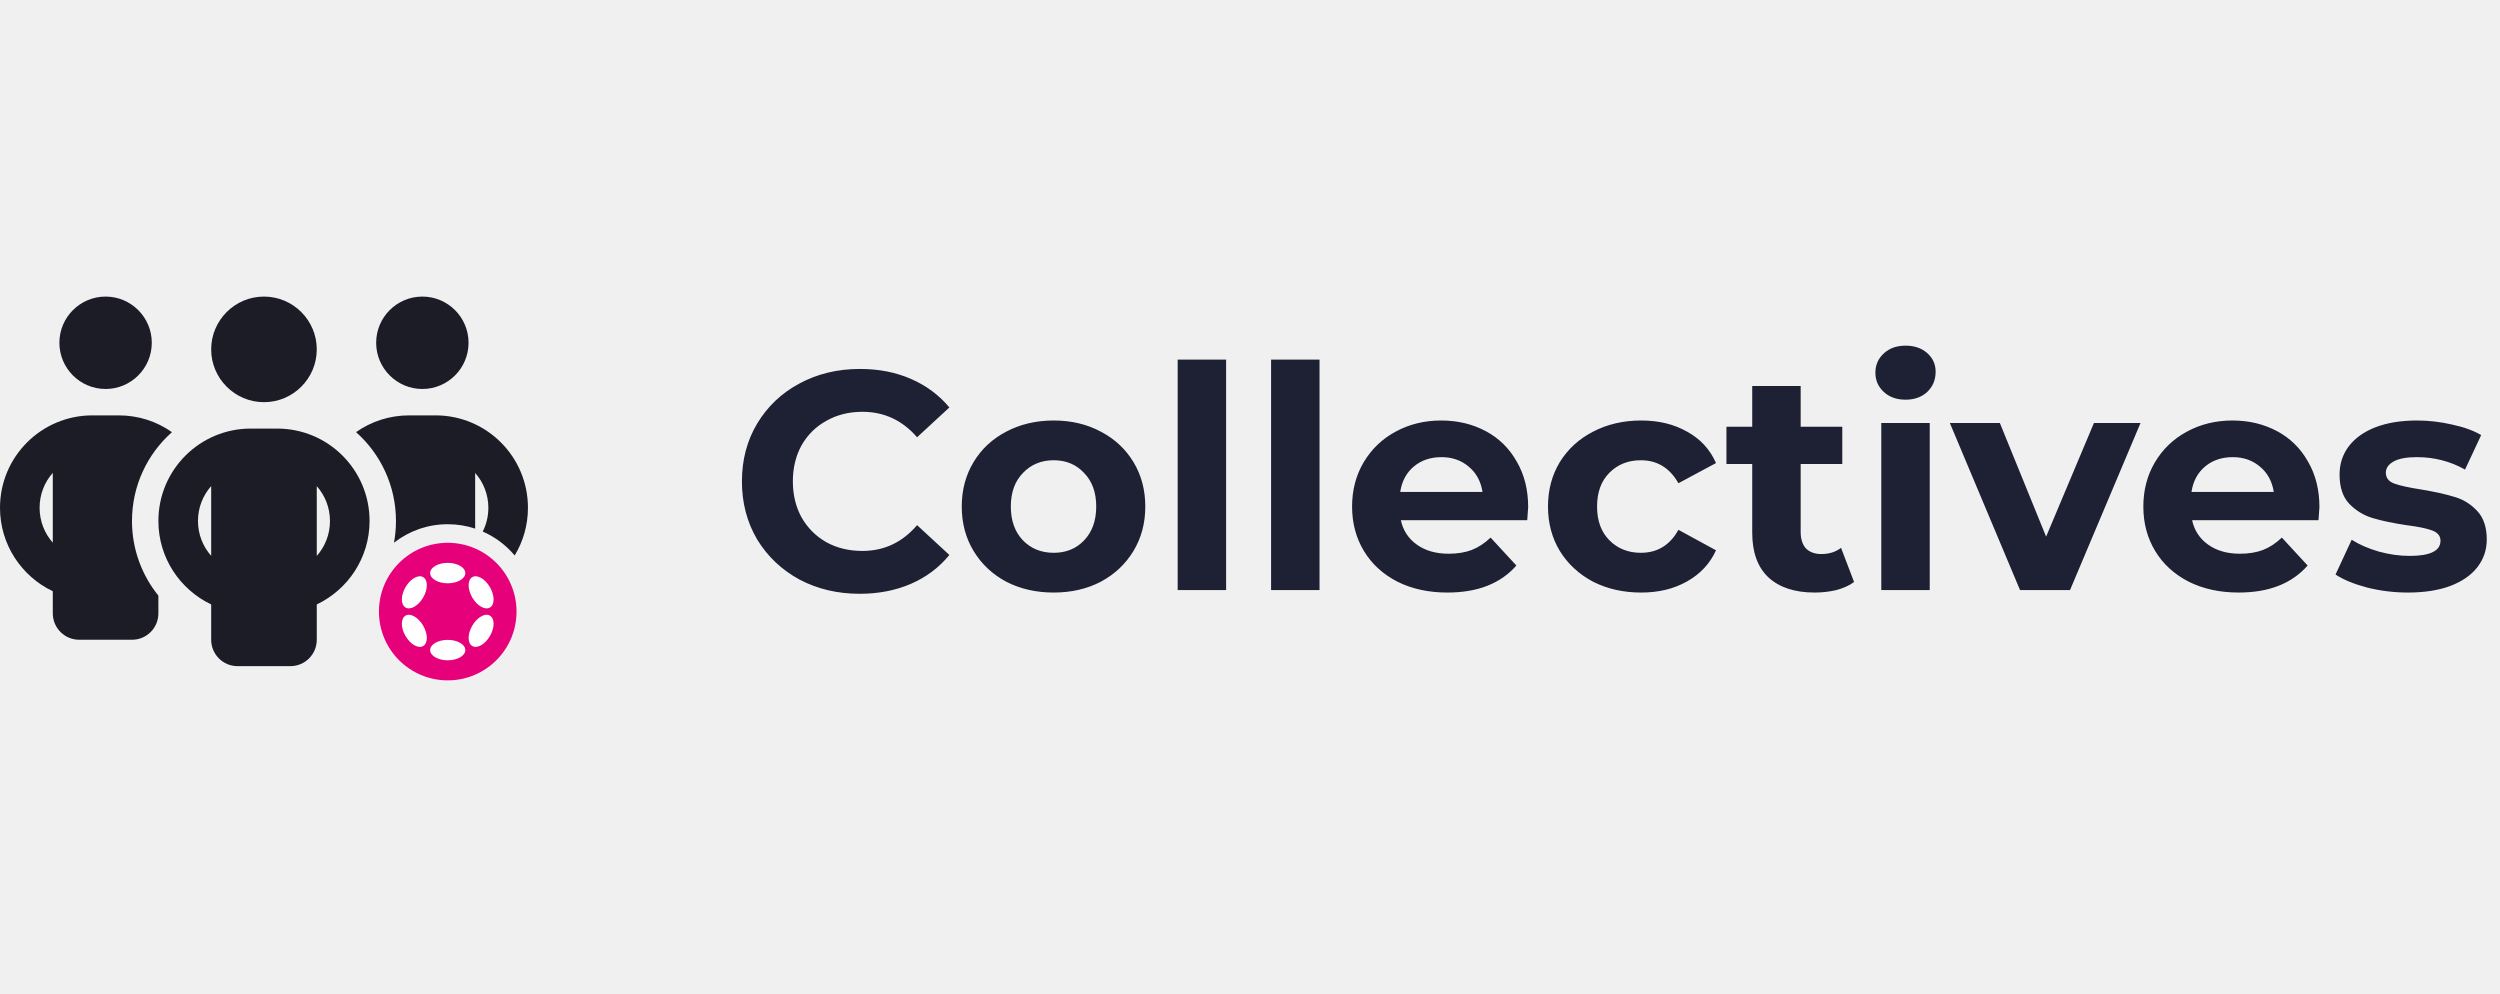
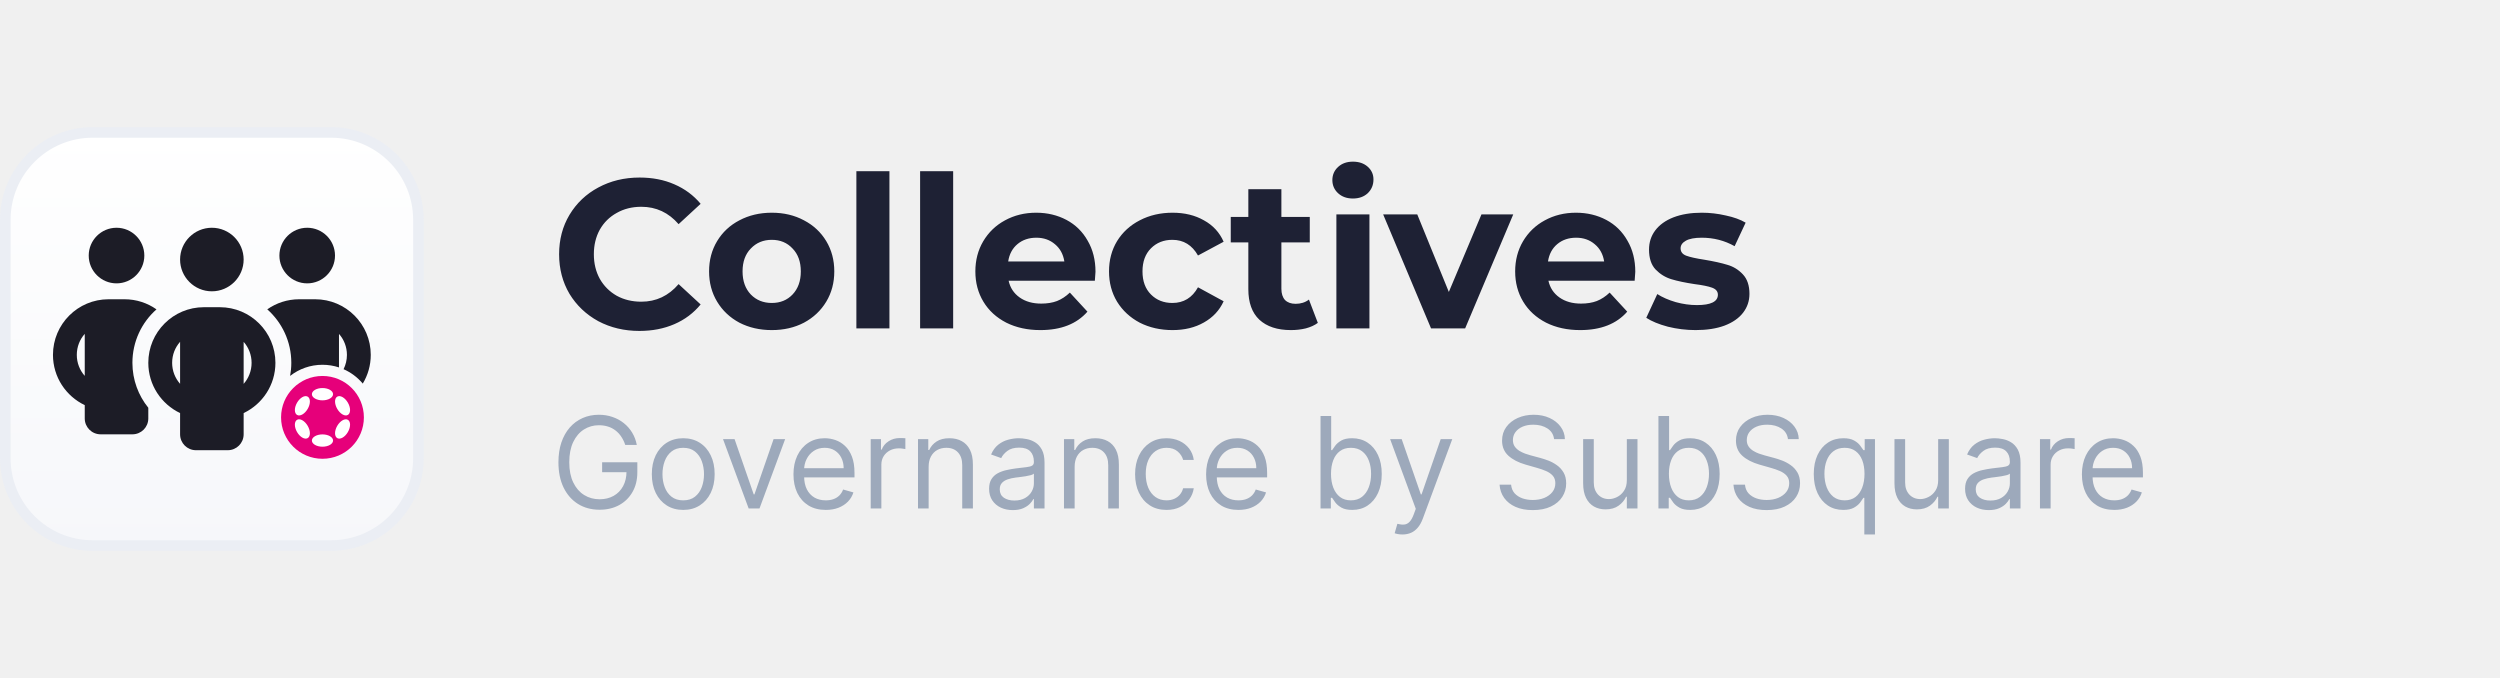
- <svg xmlns="http://www.w3.org/2000/svg" width="161" height="64" viewBox="0 0 161 64" fill="none">
-   <path d="M6.8 25.05C8.442 25.05 9.775 23.716 9.775 22.075C9.775 20.433 8.442 19.1 6.8 19.1C5.158 19.1 3.825 20.433 3.825 22.075C3.825 23.716 5.158 25.05 6.8 25.05Z" fill="#1C1C26" />
-   <path fill-rule="evenodd" clip-rule="evenodd" d="M8.5 33.55C8.5 31.276 9.493 29.231 11.071 27.834V27.828C10.104 27.148 8.925 26.75 7.65 26.75H5.95C2.662 26.75 0 29.412 0 32.7C0 35.075 1.392 37.12 3.4 38.076V39.5C3.4 40.44 4.16 41.2 5.1 41.2H8.5C9.44 41.2 10.2 40.44 10.2 39.5V38.358C9.137 37.046 8.5 35.372 8.5 33.55ZM2.55 32.7C2.55 31.839 2.869 31.048 3.4 30.453V34.947C2.869 34.352 2.55 33.561 2.55 32.7Z" fill="#1C1C26" />
-   <path d="M25.372 34.951C26.326 34.205 27.528 33.76 28.833 33.76C29.451 33.76 30.044 33.86 30.6 34.043V30.458C31.131 31.053 31.45 31.845 31.45 32.705C31.45 33.254 31.321 33.772 31.089 34.231C31.889 34.581 32.592 35.112 33.145 35.772C33.688 34.876 34 33.825 34 32.7C34 29.412 31.338 26.75 28.05 26.75H26.35C25.075 26.75 23.896 27.148 22.929 27.828C24.507 29.231 25.5 31.276 25.5 33.55C25.5 34.028 25.456 34.497 25.372 34.951Z" fill="#1C1C26" />
-   <path d="M27.2 25.05C28.842 25.05 30.175 23.716 30.175 22.075C30.175 20.433 28.842 19.1 27.2 19.1C25.558 19.1 24.225 20.433 24.225 22.075C24.225 23.716 25.558 25.05 27.2 25.05Z" fill="#1C1C26" />
-   <path d="M13.6 22.5C13.6 24.375 15.125 25.9 17 25.9C18.875 25.9 20.4 24.375 20.4 22.5C20.4 20.625 18.875 19.1 17 19.1C15.125 19.1 13.6 20.625 13.6 22.5Z" fill="#1C1C26" />
-   <path fill-rule="evenodd" clip-rule="evenodd" d="M20.4 38.926C22.408 37.97 23.8 35.925 23.8 33.55C23.8 30.262 21.138 27.6 17.85 27.6H16.15C12.862 27.6 10.2 30.262 10.2 33.55C10.2 35.925 11.592 37.97 13.6 38.926V41.2C13.6 42.14 14.36 42.9 15.3 42.9H18.7C19.64 42.9 20.4 42.14 20.4 41.2V38.926ZM13.6 35.797C13.069 35.197 12.75 34.411 12.75 33.55C12.75 32.689 13.069 31.903 13.6 31.303V35.797ZM20.4 35.803V31.308C20.931 31.903 21.25 32.695 21.25 33.555C21.25 34.416 20.931 35.202 20.4 35.803Z" fill="#1C1C26" />
-   <circle cx="28.834" cy="39.386" r="4.43" fill="#E6007A" />
-   <path d="M28.834 37.565C29.459 37.565 29.966 37.27 29.966 36.906C29.966 36.543 29.459 36.248 28.834 36.248C28.208 36.248 27.701 36.543 27.701 36.906C27.701 37.27 28.208 37.565 28.834 37.565Z" fill="white" />
-   <path d="M28.834 42.524C29.459 42.524 29.966 42.23 29.966 41.866C29.966 41.502 29.459 41.208 28.834 41.208C28.208 41.208 27.701 41.502 27.701 41.866C27.701 42.23 28.208 42.524 28.834 42.524Z" fill="white" />
-   <path d="M27.255 38.475C27.567 37.934 27.566 37.348 27.25 37.166C26.935 36.984 26.426 37.276 26.113 37.817C25.8 38.358 25.802 38.944 26.118 39.126C26.433 39.308 26.942 39.017 27.255 38.475Z" fill="white" />
-   <path d="M31.554 40.955C31.867 40.414 31.865 39.828 31.549 39.646C31.234 39.464 30.725 39.756 30.412 40.297C30.099 40.838 30.102 41.424 30.417 41.606C30.732 41.788 31.241 41.497 31.554 40.955Z" fill="white" />
-   <path d="M27.25 41.606C27.566 41.424 27.567 40.838 27.255 40.297C26.942 39.756 26.433 39.464 26.118 39.646C25.802 39.828 25.8 40.414 26.113 40.955C26.426 41.497 26.935 41.788 27.25 41.606Z" fill="white" />
-   <path d="M31.549 39.126C31.865 38.944 31.867 38.358 31.554 37.817C31.241 37.276 30.732 36.984 30.417 37.166C30.102 37.348 30.099 37.934 30.412 38.476C30.725 39.017 31.234 39.308 31.549 39.126Z" fill="white" />
-   <path d="M55.36 38.24C53.933 38.24 52.64 37.933 51.48 37.32C50.333 36.693 49.427 35.833 48.76 34.74C48.107 33.633 47.78 32.387 47.78 31C47.78 29.613 48.107 28.373 48.76 27.28C49.427 26.173 50.333 25.313 51.48 24.7C52.64 24.073 53.94 23.76 55.38 23.76C56.593 23.76 57.687 23.973 58.66 24.4C59.647 24.827 60.473 25.44 61.14 26.24L59.06 28.16C58.113 27.067 56.94 26.52 55.54 26.52C54.673 26.52 53.9 26.713 53.22 27.1C52.54 27.473 52.007 28 51.62 28.68C51.247 29.36 51.06 30.133 51.06 31C51.06 31.867 51.247 32.64 51.62 33.32C52.007 34 52.54 34.533 53.22 34.92C53.9 35.293 54.673 35.48 55.54 35.48C56.94 35.48 58.113 34.927 59.06 33.82L61.14 35.74C60.473 36.553 59.647 37.173 58.66 37.6C57.673 38.027 56.573 38.24 55.36 38.24ZM67.857 38.16C66.724 38.16 65.704 37.927 64.797 37.46C63.904 36.98 63.203 36.32 62.697 35.48C62.19 34.64 61.937 33.687 61.937 32.62C61.937 31.553 62.19 30.6 62.697 29.76C63.203 28.92 63.904 28.267 64.797 27.8C65.704 27.32 66.724 27.08 67.857 27.08C68.99 27.08 70.004 27.32 70.897 27.8C71.79 28.267 72.49 28.92 72.997 29.76C73.504 30.6 73.757 31.553 73.757 32.62C73.757 33.687 73.504 34.64 72.997 35.48C72.49 36.32 71.79 36.98 70.897 37.46C70.004 37.927 68.99 38.16 67.857 38.16ZM67.857 35.6C68.657 35.6 69.31 35.333 69.817 34.8C70.337 34.253 70.597 33.527 70.597 32.62C70.597 31.713 70.337 30.993 69.817 30.46C69.31 29.913 68.657 29.64 67.857 29.64C67.057 29.64 66.397 29.913 65.877 30.46C65.357 30.993 65.097 31.713 65.097 32.62C65.097 33.527 65.357 34.253 65.877 34.8C66.397 35.333 67.057 35.6 67.857 35.6ZM75.842 23.16H78.962V38H75.842V23.16ZM81.858 23.16H84.978V38H81.858V23.16ZM98.414 32.66C98.414 32.7 98.394 32.98 98.354 33.5H90.214C90.36 34.167 90.707 34.693 91.254 35.08C91.8 35.467 92.48 35.66 93.294 35.66C93.854 35.66 94.347 35.58 94.774 35.42C95.214 35.247 95.62 34.98 95.994 34.62L97.654 36.42C96.64 37.58 95.16 38.16 93.214 38.16C92 38.16 90.927 37.927 89.994 37.46C89.06 36.98 88.34 36.32 87.834 35.48C87.327 34.64 87.074 33.687 87.074 32.62C87.074 31.567 87.32 30.62 87.814 29.78C88.32 28.927 89.007 28.267 89.874 27.8C90.754 27.32 91.734 27.08 92.814 27.08C93.867 27.08 94.82 27.307 95.674 27.76C96.527 28.213 97.194 28.867 97.674 29.72C98.167 30.56 98.414 31.54 98.414 32.66ZM92.834 29.44C92.127 29.44 91.534 29.64 91.054 30.04C90.574 30.44 90.28 30.987 90.174 31.68H95.474C95.367 31 95.074 30.46 94.594 30.06C94.114 29.647 93.527 29.44 92.834 29.44ZM105.691 38.16C104.544 38.16 103.511 37.927 102.591 37.46C101.684 36.98 100.971 36.32 100.451 35.48C99.944 34.64 99.691 33.687 99.691 32.62C99.691 31.553 99.944 30.6 100.451 29.76C100.971 28.92 101.684 28.267 102.591 27.8C103.511 27.32 104.544 27.08 105.691 27.08C106.824 27.08 107.811 27.32 108.651 27.8C109.504 28.267 110.124 28.94 110.511 29.82L108.091 31.12C107.531 30.133 106.724 29.64 105.671 29.64C104.857 29.64 104.184 29.907 103.651 30.44C103.117 30.973 102.851 31.7 102.851 32.62C102.851 33.54 103.117 34.267 103.651 34.8C104.184 35.333 104.857 35.6 105.671 35.6C106.737 35.6 107.544 35.107 108.091 34.12L110.511 35.44C110.124 36.293 109.504 36.96 108.651 37.44C107.811 37.92 106.824 38.16 105.691 38.16ZM119.403 37.48C119.097 37.707 118.717 37.88 118.263 38C117.823 38.107 117.357 38.16 116.863 38.16C115.583 38.16 114.59 37.833 113.883 37.18C113.19 36.527 112.843 35.567 112.843 34.3V29.88H111.183V27.48H112.843V24.86H115.963V27.48H118.643V29.88H115.963V34.26C115.963 34.713 116.077 35.067 116.303 35.32C116.543 35.56 116.877 35.68 117.303 35.68C117.797 35.68 118.217 35.547 118.563 35.28L119.403 37.48ZM121.155 27.24H124.275V38H121.155V27.24ZM122.715 25.74C122.142 25.74 121.675 25.573 121.315 25.24C120.955 24.907 120.775 24.493 120.775 24C120.775 23.507 120.955 23.093 121.315 22.76C121.675 22.427 122.142 22.26 122.715 22.26C123.288 22.26 123.755 22.42 124.115 22.74C124.475 23.06 124.655 23.46 124.655 23.94C124.655 24.46 124.475 24.893 124.115 25.24C123.755 25.573 123.288 25.74 122.715 25.74ZM137.85 27.24L133.31 38H130.09L125.57 27.24H128.79L131.77 34.56L134.85 27.24H137.85ZM149.371 32.66C149.371 32.7 149.351 32.98 149.311 33.5H141.171C141.317 34.167 141.664 34.693 142.211 35.08C142.757 35.467 143.437 35.66 144.251 35.66C144.811 35.66 145.304 35.58 145.731 35.42C146.171 35.247 146.577 34.98 146.951 34.62L148.611 36.42C147.597 37.58 146.117 38.16 144.171 38.16C142.957 38.16 141.884 37.927 140.951 37.46C140.017 36.98 139.297 36.32 138.791 35.48C138.284 34.64 138.031 33.687 138.031 32.62C138.031 31.567 138.277 30.62 138.771 29.78C139.277 28.927 139.964 28.267 140.831 27.8C141.711 27.32 142.691 27.08 143.771 27.08C144.824 27.08 145.777 27.307 146.631 27.76C147.484 28.213 148.151 28.867 148.631 29.72C149.124 30.56 149.371 31.54 149.371 32.66ZM143.791 29.44C143.084 29.44 142.491 29.64 142.011 30.04C141.531 30.44 141.237 30.987 141.131 31.68H146.431C146.324 31 146.031 30.46 145.551 30.06C145.071 29.647 144.484 29.44 143.791 29.44ZM155.068 38.16C154.174 38.16 153.301 38.053 152.448 37.84C151.594 37.613 150.914 37.333 150.408 37L151.448 34.76C151.928 35.067 152.508 35.32 153.188 35.52C153.868 35.707 154.534 35.8 155.188 35.8C156.508 35.8 157.168 35.473 157.168 34.82C157.168 34.513 156.988 34.293 156.628 34.16C156.268 34.027 155.714 33.913 154.968 33.82C154.088 33.687 153.361 33.533 152.788 33.36C152.214 33.187 151.714 32.88 151.288 32.44C150.874 32 150.668 31.373 150.668 30.56C150.668 29.88 150.861 29.28 151.248 28.76C151.648 28.227 152.221 27.813 152.968 27.52C153.728 27.227 154.621 27.08 155.648 27.08C156.408 27.08 157.161 27.167 157.908 27.34C158.668 27.5 159.294 27.727 159.788 28.02L158.748 30.24C157.801 29.707 156.768 29.44 155.648 29.44C154.981 29.44 154.481 29.533 154.148 29.72C153.814 29.907 153.648 30.147 153.648 30.44C153.648 30.773 153.828 31.007 154.188 31.14C154.548 31.273 155.121 31.4 155.908 31.52C156.788 31.667 157.508 31.827 158.068 32C158.628 32.16 159.114 32.46 159.528 32.9C159.941 33.34 160.148 33.953 160.148 34.74C160.148 35.407 159.948 36 159.548 36.52C159.148 37.04 158.561 37.447 157.788 37.74C157.028 38.02 156.121 38.16 155.068 38.16Z" fill="#1E2134" />
+ <svg xmlns="http://www.w3.org/2000/svg" width="236" height="64" viewBox="0 0 236 64" fill="none">
+   <g clip-path="url(#clip0_13417_70540)">
+     <path d="M31.25 51.5L8.75 51.5C4.194 51.5 0.5 47.806 0.5 43.25L0.5 20.75C0.5 16.194 4.194 12.5 8.75 12.5L31.25 12.5C35.806 12.5 39.5 16.194 39.5 20.75L39.5 43.25C39.5 47.806 35.806 51.5 31.25 51.5Z" fill="url(#paint0_linear_13417_70540)" stroke="#EBEEF4" />
+     <path d="M11 26.75C12.448 26.75 13.625 25.573 13.625 24.125C13.625 22.677 12.448 21.5 11 21.5C9.552 21.5 8.375 22.677 8.375 24.125C8.375 25.573 9.552 26.75 11 26.75Z" fill="#1C1C26" />
+     <path fill-rule="evenodd" clip-rule="evenodd" d="M12.5 34.25C12.5 32.244 13.377 30.439 14.769 29.206V29.202C13.916 28.602 12.875 28.25 11.75 28.25H10.25C7.348 28.25 5 30.598 5 33.5C5 35.595 6.228 37.4 8 38.244V39.5C8 40.33 8.67 41 9.5 41H12.5C13.33 41 14 40.33 14 39.5V38.492C13.062 37.334 12.5 35.858 12.5 34.25ZM7.25 33.5C7.25 32.741 7.531 32.042 8 31.517V35.483C7.531 34.958 7.25 34.259 7.25 33.5Z" fill="#1C1C26" />
+     <path d="M27.387 35.486C28.229 34.828 29.289 34.435 30.441 34.435C30.986 34.435 31.51 34.523 32 34.685V31.522C32.469 32.047 32.75 32.745 32.75 33.505C32.75 33.989 32.636 34.446 32.432 34.851C33.137 35.16 33.757 35.629 34.246 36.211C34.724 35.42 35 34.493 35 33.5C35 30.598 32.652 28.25 29.75 28.25H28.25C27.125 28.25 26.084 28.602 25.231 29.202C26.623 30.439 27.5 32.244 27.5 34.25C27.5 34.672 27.461 35.085 27.387 35.486Z" fill="#1C1C26" />
+     <path d="M29 26.75C30.448 26.75 31.625 25.573 31.625 24.125C31.625 22.677 30.448 21.5 29 21.5C27.552 21.5 26.375 22.677 26.375 24.125C26.375 25.573 27.552 26.75 29 26.75Z" fill="#1C1C26" />
+     <path d="M17 24.5C17 26.155 18.345 27.5 20 27.5C21.655 27.5 23 26.155 23 24.5C23 22.845 21.655 21.5 20 21.5C18.345 21.5 17 22.845 17 24.5Z" fill="#1C1C26" />
+     <path fill-rule="evenodd" clip-rule="evenodd" d="M23 38.994C24.772 38.15 26 36.345 26 34.25C26 31.348 23.652 29 20.75 29H19.25C16.348 29 14 31.348 14 34.25C14 36.345 15.228 38.15 17 38.994V41C17 41.83 17.67 42.5 18.5 42.5H21.5C22.33 42.5 23 41.83 23 41V38.994ZM17 36.233C16.531 35.703 16.25 35.009 16.25 34.25C16.25 33.491 16.531 32.797 17 32.267V36.233ZM23 36.237V32.272C23.469 32.797 23.75 33.495 23.75 34.255C23.75 35.014 23.469 35.708 23 36.237Z" fill="#1C1C26" />
+     <ellipse cx="30.442" cy="39.4" rx="3.909" ry="3.909" fill="#E6007A" />
+     <path d="M30.441 37.793C30.993 37.793 31.441 37.533 31.441 37.212C31.441 36.891 30.993 36.631 30.441 36.631C29.889 36.631 29.442 36.891 29.442 37.212C29.442 37.533 29.889 37.793 30.441 37.793Z" fill="white" />
+     <path d="M30.441 42.169C30.993 42.169 31.441 41.909 31.441 41.588C31.441 41.267 30.993 41.007 30.441 41.007C29.889 41.007 29.442 41.267 29.442 41.588C29.442 41.909 29.889 42.169 30.441 42.169Z" fill="white" />
+     <path d="M29.048 38.596C29.324 38.119 29.322 37.602 29.044 37.441C28.766 37.281 28.317 37.538 28.041 38.015C27.765 38.493 27.767 39.01 28.045 39.171C28.323 39.331 28.772 39.074 29.048 38.596Z" fill="white" />
+     <path d="M32.841 40.785C33.117 40.307 33.116 39.79 32.837 39.629C32.559 39.469 32.11 39.726 31.834 40.203C31.558 40.681 31.56 41.198 31.838 41.359C32.116 41.519 32.565 41.262 32.841 40.785Z" fill="white" />
+     <path d="M29.044 41.359C29.322 41.198 29.324 40.681 29.048 40.203C28.772 39.726 28.323 39.469 28.045 39.629C27.767 39.79 27.765 40.307 28.041 40.784C28.317 41.262 28.766 41.519 29.044 41.359Z" fill="white" />
+     <path d="M32.837 39.171C33.116 39.01 33.117 38.493 32.841 38.015C32.565 37.538 32.116 37.281 31.838 37.441C31.56 37.602 31.558 38.119 31.834 38.596C32.11 39.074 32.559 39.331 32.837 39.171Z" fill="white" />
+   </g>
+   <path d="M60.36 31.24C58.933 31.24 57.64 30.933 56.48 30.32C55.333 29.693 54.427 28.833 53.76 27.74C53.107 26.633 52.78 25.387 52.78 24C52.78 22.613 53.107 21.373 53.76 20.28C54.427 19.173 55.333 18.313 56.48 17.7C57.64 17.073 58.94 16.76 60.38 16.76C61.593 16.76 62.687 16.973 63.66 17.4C64.647 17.827 65.473 18.44 66.14 19.24L64.06 21.16C63.113 20.067 61.94 19.52 60.54 19.52C59.673 19.52 58.9 19.713 58.22 20.1C57.54 20.473 57.007 21 56.62 21.68C56.247 22.36 56.06 23.133 56.06 24C56.06 24.867 56.247 25.64 56.62 26.32C57.007 27 57.54 27.533 58.22 27.92C58.9 28.293 59.673 28.48 60.54 28.48C61.94 28.48 63.113 27.927 64.06 26.82L66.14 28.74C65.473 29.553 64.647 30.173 63.66 30.6C62.673 31.027 61.573 31.24 60.36 31.24ZM72.857 31.16C71.724 31.16 70.704 30.927 69.797 30.46C68.903 29.98 68.204 29.32 67.697 28.48C67.19 27.64 66.937 26.687 66.937 25.62C66.937 24.553 67.19 23.6 67.697 22.76C68.204 21.92 68.903 21.267 69.797 20.8C70.704 20.32 71.724 20.08 72.857 20.08C73.99 20.08 75.004 20.32 75.897 20.8C76.79 21.267 77.49 21.92 77.997 22.76C78.504 23.6 78.757 24.553 78.757 25.62C78.757 26.687 78.504 27.64 77.997 28.48C77.49 29.32 76.79 29.98 75.897 30.46C75.004 30.927 73.99 31.16 72.857 31.16ZM72.857 28.6C73.657 28.6 74.31 28.333 74.817 27.8C75.337 27.253 75.597 26.527 75.597 25.62C75.597 24.713 75.337 23.993 74.817 23.46C74.31 22.913 73.657 22.64 72.857 22.64C72.057 22.64 71.397 22.913 70.877 23.46C70.357 23.993 70.097 24.713 70.097 25.62C70.097 26.527 70.357 27.253 70.877 27.8C71.397 28.333 72.057 28.6 72.857 28.6ZM80.842 16.16H83.962V31H80.842V16.16ZM86.858 16.16H89.978V31H86.858V16.16ZM103.414 25.66C103.414 25.7 103.394 25.98 103.354 26.5H95.214C95.36 27.167 95.707 27.693 96.254 28.08C96.8 28.467 97.48 28.66 98.294 28.66C98.854 28.66 99.347 28.58 99.774 28.42C100.214 28.247 100.62 27.98 100.994 27.62L102.654 29.42C101.64 30.58 100.16 31.16 98.214 31.16C97 31.16 95.927 30.927 94.994 30.46C94.06 29.98 93.34 29.32 92.834 28.48C92.327 27.64 92.074 26.687 92.074 25.62C92.074 24.567 92.32 23.62 92.814 22.78C93.32 21.927 94.007 21.267 94.874 20.8C95.754 20.32 96.734 20.08 97.814 20.08C98.867 20.08 99.82 20.307 100.674 20.76C101.527 21.213 102.194 21.867 102.674 22.72C103.167 23.56 103.414 24.54 103.414 25.66ZM97.834 22.44C97.127 22.44 96.534 22.64 96.054 23.04C95.574 23.44 95.28 23.987 95.174 24.68H100.474C100.367 24 100.074 23.46 99.594 23.06C99.114 22.647 98.527 22.44 97.834 22.44ZM110.691 31.16C109.544 31.16 108.511 30.927 107.591 30.46C106.684 29.98 105.971 29.32 105.451 28.48C104.944 27.64 104.691 26.687 104.691 25.62C104.691 24.553 104.944 23.6 105.451 22.76C105.971 21.92 106.684 21.267 107.591 20.8C108.511 20.32 109.544 20.08 110.691 20.08C111.824 20.08 112.811 20.32 113.651 20.8C114.504 21.267 115.124 21.94 115.511 22.82L113.091 24.12C112.531 23.133 111.724 22.64 110.671 22.64C109.857 22.64 109.184 22.907 108.651 23.44C108.117 23.973 107.851 24.7 107.851 25.62C107.851 26.54 108.117 27.267 108.651 27.8C109.184 28.333 109.857 28.6 110.671 28.6C111.737 28.6 112.544 28.107 113.091 27.12L115.511 28.44C115.124 29.293 114.504 29.96 113.651 30.44C112.811 30.92 111.824 31.16 110.691 31.16ZM124.403 30.48C124.097 30.707 123.717 30.88 123.263 31C122.823 31.107 122.357 31.16 121.863 31.16C120.583 31.16 119.59 30.833 118.883 30.18C118.19 29.527 117.843 28.567 117.843 27.3V22.88H116.183V20.48H117.843V17.86H120.963V20.48H123.643V22.88H120.963V27.26C120.963 27.713 121.077 28.067 121.303 28.32C121.543 28.56 121.877 28.68 122.303 28.68C122.797 28.68 123.217 28.547 123.563 28.28L124.403 30.48ZM126.155 20.24H129.275V31H126.155V20.24ZM127.715 18.74C127.142 18.74 126.675 18.573 126.315 18.24C125.955 17.907 125.775 17.493 125.775 17C125.775 16.507 125.955 16.093 126.315 15.76C126.675 15.427 127.142 15.26 127.715 15.26C128.288 15.26 128.755 15.42 129.115 15.74C129.475 16.06 129.655 16.46 129.655 16.94C129.655 17.46 129.475 17.893 129.115 18.24C128.755 18.573 128.288 18.74 127.715 18.74ZM142.85 20.24L138.31 31H135.09L130.57 20.24H133.79L136.77 27.56L139.85 20.24H142.85ZM154.371 25.66C154.371 25.7 154.351 25.98 154.311 26.5H146.171C146.317 27.167 146.664 27.693 147.211 28.08C147.757 28.467 148.437 28.66 149.251 28.66C149.811 28.66 150.304 28.58 150.731 28.42C151.171 28.247 151.577 27.98 151.951 27.62L153.611 29.42C152.597 30.58 151.117 31.16 149.171 31.16C147.957 31.16 146.884 30.927 145.951 30.46C145.017 29.98 144.297 29.32 143.791 28.48C143.284 27.64 143.031 26.687 143.031 25.62C143.031 24.567 143.277 23.62 143.771 22.78C144.277 21.927 144.964 21.267 145.831 20.8C146.711 20.32 147.691 20.08 148.771 20.08C149.824 20.08 150.777 20.307 151.631 20.76C152.484 21.213 153.151 21.867 153.631 22.72C154.124 23.56 154.371 24.54 154.371 25.66ZM148.791 22.44C148.084 22.44 147.491 22.64 147.011 23.04C146.531 23.44 146.237 23.987 146.131 24.68H151.431C151.324 24 151.031 23.46 150.551 23.06C150.071 22.647 149.484 22.44 148.791 22.44ZM160.068 31.16C159.174 31.16 158.301 31.053 157.448 30.84C156.594 30.613 155.914 30.333 155.408 30L156.448 27.76C156.928 28.067 157.508 28.32 158.188 28.52C158.868 28.707 159.534 28.8 160.188 28.8C161.508 28.8 162.168 28.473 162.168 27.82C162.168 27.513 161.988 27.293 161.628 27.16C161.268 27.027 160.714 26.913 159.968 26.82C159.088 26.687 158.361 26.533 157.788 26.36C157.214 26.187 156.714 25.88 156.288 25.44C155.874 25 155.668 24.373 155.668 23.56C155.668 22.88 155.861 22.28 156.248 21.76C156.648 21.227 157.221 20.813 157.968 20.52C158.728 20.227 159.621 20.08 160.648 20.08C161.408 20.08 162.161 20.167 162.908 20.34C163.668 20.5 164.294 20.727 164.788 21.02L163.748 23.24C162.801 22.707 161.768 22.44 160.648 22.44C159.981 22.44 159.481 22.533 159.148 22.72C158.814 22.907 158.648 23.147 158.648 23.44C158.648 23.773 158.828 24.007 159.188 24.14C159.548 24.273 160.121 24.4 160.908 24.52C161.788 24.667 162.508 24.827 163.068 25C163.628 25.16 164.114 25.46 164.528 25.9C164.941 26.34 165.148 26.953 165.148 27.74C165.148 28.407 164.948 29 164.548 29.52C164.148 30.04 163.561 30.447 162.788 30.74C162.028 31.02 161.121 31.16 160.068 31.16Z" fill="#1E2134" />
+   <path d="M59.023 42C58.929 41.713 58.805 41.456 58.652 41.229C58.501 40.999 58.321 40.803 58.111 40.641C57.903 40.479 57.668 40.355 57.403 40.27C57.139 40.185 56.849 40.142 56.534 40.142C56.017 40.142 55.547 40.276 55.124 40.543C54.7 40.81 54.364 41.203 54.114 41.723C53.864 42.243 53.739 42.881 53.739 43.636C53.739 44.392 53.865 45.03 54.118 45.55C54.371 46.07 54.713 46.463 55.145 46.73C55.577 46.997 56.062 47.131 56.602 47.131C57.102 47.131 57.543 47.024 57.923 46.811C58.307 46.595 58.605 46.291 58.818 45.899C59.034 45.504 59.142 45.04 59.142 44.506L59.466 44.574H56.841V43.636H60.165V44.574C60.165 45.293 60.011 45.918 59.705 46.449C59.401 46.98 58.98 47.392 58.443 47.685C57.909 47.974 57.295 48.119 56.602 48.119C55.83 48.119 55.151 47.938 54.565 47.574C53.983 47.21 53.528 46.693 53.202 46.023C52.878 45.352 52.716 44.557 52.716 43.636C52.716 42.946 52.808 42.325 52.993 41.774C53.18 41.22 53.445 40.749 53.785 40.359C54.126 39.97 54.53 39.672 54.996 39.465C55.462 39.257 55.974 39.153 56.534 39.153C56.994 39.153 57.423 39.223 57.821 39.362C58.222 39.499 58.578 39.693 58.891 39.946C59.206 40.196 59.469 40.496 59.679 40.845C59.889 41.192 60.034 41.577 60.114 42H59.023ZM64.498 48.136C63.907 48.136 63.388 47.996 62.942 47.715C62.499 47.433 62.152 47.04 61.902 46.534C61.655 46.028 61.532 45.438 61.532 44.761C61.532 44.08 61.655 43.484 61.902 42.976C62.152 42.467 62.499 42.072 62.942 41.791C63.388 41.51 63.907 41.369 64.498 41.369C65.088 41.369 65.606 41.51 66.049 41.791C66.495 42.072 66.841 42.467 67.088 42.976C67.338 43.484 67.463 44.08 67.463 44.761C67.463 45.438 67.338 46.028 67.088 46.534C66.841 47.04 66.495 47.433 66.049 47.715C65.606 47.996 65.088 48.136 64.498 48.136ZM64.498 47.233C64.946 47.233 65.316 47.118 65.606 46.888C65.895 46.658 66.11 46.355 66.249 45.98C66.388 45.605 66.458 45.199 66.458 44.761C66.458 44.324 66.388 43.916 66.249 43.538C66.11 43.16 65.895 42.855 65.606 42.622C65.316 42.389 64.946 42.273 64.498 42.273C64.049 42.273 63.679 42.389 63.39 42.622C63.1 42.855 62.885 43.16 62.746 43.538C62.607 43.916 62.537 44.324 62.537 44.761C62.537 45.199 62.607 45.605 62.746 45.98C62.885 46.355 63.1 46.658 63.39 46.888C63.679 47.118 64.049 47.233 64.498 47.233ZM74.117 41.455L71.696 48H70.673L68.253 41.455H69.344L71.151 46.67H71.219L73.026 41.455H74.117ZM77.954 48.136C77.323 48.136 76.779 47.997 76.322 47.719C75.867 47.438 75.516 47.045 75.269 46.543C75.025 46.037 74.903 45.449 74.903 44.778C74.903 44.108 75.025 43.517 75.269 43.006C75.516 42.492 75.86 42.091 76.3 41.804C76.744 41.514 77.261 41.369 77.852 41.369C78.192 41.369 78.529 41.426 78.862 41.54C79.194 41.653 79.496 41.838 79.769 42.094C80.042 42.347 80.259 42.682 80.421 43.099C80.583 43.517 80.664 44.031 80.664 44.642V45.068H75.619V44.199H79.641C79.641 43.83 79.567 43.5 79.42 43.21C79.275 42.92 79.067 42.692 78.798 42.524C78.531 42.356 78.215 42.273 77.852 42.273C77.451 42.273 77.104 42.372 76.812 42.571C76.522 42.767 76.299 43.023 76.143 43.338C75.987 43.653 75.908 43.992 75.908 44.352V44.932C75.908 45.426 75.994 45.845 76.164 46.189C76.337 46.53 76.577 46.79 76.884 46.969C77.191 47.145 77.548 47.233 77.954 47.233C78.218 47.233 78.457 47.196 78.67 47.122C78.886 47.045 79.072 46.932 79.228 46.781C79.384 46.628 79.505 46.438 79.59 46.21L80.562 46.483C80.46 46.812 80.288 47.102 80.046 47.352C79.805 47.599 79.506 47.793 79.151 47.932C78.796 48.068 78.397 48.136 77.954 48.136ZM82.194 48V41.455H83.165V42.443H83.234C83.353 42.119 83.569 41.856 83.881 41.655C84.194 41.453 84.546 41.352 84.938 41.352C85.012 41.352 85.104 41.354 85.215 41.356C85.326 41.359 85.41 41.364 85.467 41.369V42.392C85.433 42.383 85.354 42.371 85.232 42.354C85.113 42.334 84.987 42.324 84.853 42.324C84.535 42.324 84.251 42.391 84.001 42.524C83.754 42.655 83.558 42.837 83.413 43.07C83.271 43.3 83.2 43.562 83.2 43.858V48H82.194ZM87.664 44.062V48H86.659V41.455H87.63V42.477H87.716C87.869 42.145 88.102 41.878 88.414 41.676C88.727 41.472 89.13 41.369 89.625 41.369C90.068 41.369 90.456 41.46 90.788 41.642C91.12 41.821 91.379 42.094 91.564 42.46C91.748 42.824 91.841 43.284 91.841 43.841V48H90.835V43.909C90.835 43.395 90.701 42.994 90.434 42.707C90.167 42.418 89.801 42.273 89.335 42.273C89.014 42.273 88.727 42.342 88.474 42.481C88.224 42.621 88.027 42.824 87.882 43.091C87.737 43.358 87.664 43.682 87.664 44.062ZM95.604 48.153C95.19 48.153 94.813 48.075 94.475 47.919C94.137 47.76 93.869 47.531 93.67 47.233C93.471 46.932 93.371 46.568 93.371 46.142C93.371 45.767 93.445 45.463 93.593 45.23C93.741 44.994 93.938 44.81 94.185 44.676C94.433 44.543 94.705 44.443 95.004 44.378C95.305 44.31 95.607 44.256 95.911 44.216C96.309 44.165 96.631 44.126 96.879 44.101C97.129 44.072 97.31 44.026 97.424 43.96C97.54 43.895 97.599 43.781 97.599 43.619V43.585C97.599 43.165 97.484 42.838 97.254 42.605C97.026 42.372 96.681 42.256 96.218 42.256C95.738 42.256 95.362 42.361 95.089 42.571C94.816 42.781 94.624 43.006 94.513 43.244L93.559 42.903C93.729 42.506 93.957 42.196 94.241 41.974C94.528 41.75 94.84 41.594 95.178 41.506C95.519 41.415 95.854 41.369 96.184 41.369C96.394 41.369 96.636 41.395 96.908 41.446C97.184 41.494 97.45 41.595 97.705 41.749C97.964 41.902 98.178 42.133 98.349 42.443C98.519 42.753 98.604 43.168 98.604 43.688V48H97.599V47.114H97.548C97.479 47.256 97.366 47.408 97.207 47.57C97.048 47.731 96.836 47.869 96.572 47.983C96.308 48.097 95.985 48.153 95.604 48.153ZM95.758 47.25C96.156 47.25 96.491 47.172 96.763 47.016C97.039 46.859 97.246 46.658 97.386 46.41C97.528 46.163 97.599 45.903 97.599 45.631V44.71C97.556 44.761 97.462 44.808 97.317 44.851C97.175 44.891 97.011 44.926 96.823 44.957C96.638 44.986 96.458 45.011 96.282 45.034C96.109 45.054 95.968 45.071 95.86 45.085C95.599 45.119 95.354 45.175 95.127 45.251C94.903 45.325 94.721 45.438 94.582 45.588C94.445 45.736 94.377 45.938 94.377 46.193C94.377 46.543 94.506 46.807 94.765 46.986C95.026 47.162 95.357 47.25 95.758 47.25ZM101.446 44.062V48H100.44V41.455H101.412V42.477H101.497C101.65 42.145 101.883 41.878 102.196 41.676C102.508 41.472 102.912 41.369 103.406 41.369C103.849 41.369 104.237 41.46 104.569 41.642C104.902 41.821 105.16 42.094 105.345 42.46C105.529 42.824 105.622 43.284 105.622 43.841V48H104.616V43.909C104.616 43.395 104.483 42.994 104.216 42.707C103.949 42.418 103.582 42.273 103.116 42.273C102.795 42.273 102.508 42.342 102.255 42.481C102.005 42.621 101.808 42.824 101.663 43.091C101.518 43.358 101.446 43.682 101.446 44.062ZM110.119 48.136C109.505 48.136 108.977 47.992 108.533 47.702C108.09 47.412 107.749 47.013 107.511 46.504C107.272 45.996 107.153 45.415 107.153 44.761C107.153 44.097 107.275 43.51 107.519 43.001C107.766 42.49 108.11 42.091 108.55 41.804C108.994 41.514 109.511 41.369 110.102 41.369C110.562 41.369 110.977 41.455 111.346 41.625C111.715 41.795 112.018 42.034 112.254 42.341C112.489 42.648 112.636 43.006 112.692 43.415H111.687C111.61 43.117 111.44 42.852 111.175 42.622C110.914 42.389 110.562 42.273 110.119 42.273C109.727 42.273 109.383 42.375 109.087 42.58C108.795 42.781 108.566 43.067 108.401 43.436C108.239 43.803 108.158 44.233 108.158 44.727C108.158 45.233 108.238 45.673 108.397 46.048C108.559 46.423 108.786 46.715 109.079 46.922C109.374 47.129 109.721 47.233 110.119 47.233C110.38 47.233 110.617 47.188 110.83 47.097C111.043 47.006 111.224 46.875 111.371 46.705C111.519 46.534 111.624 46.33 111.687 46.091H112.692C112.636 46.477 112.495 46.825 112.271 47.135C112.049 47.442 111.755 47.686 111.388 47.868C111.025 48.047 110.602 48.136 110.119 48.136ZM116.907 48.136C116.276 48.136 115.732 47.997 115.275 47.719C114.82 47.438 114.469 47.045 114.222 46.543C113.978 46.037 113.856 45.449 113.856 44.778C113.856 44.108 113.978 43.517 114.222 43.006C114.469 42.492 114.813 42.091 115.254 41.804C115.697 41.514 116.214 41.369 116.805 41.369C117.146 41.369 117.482 41.426 117.815 41.54C118.147 41.653 118.45 41.838 118.722 42.094C118.995 42.347 119.212 42.682 119.374 43.099C119.536 43.517 119.617 44.031 119.617 44.642V45.068H114.572V44.199H118.594C118.594 43.83 118.521 43.5 118.373 43.21C118.228 42.92 118.021 42.692 117.751 42.524C117.484 42.356 117.168 42.273 116.805 42.273C116.404 42.273 116.058 42.372 115.765 42.571C115.475 42.767 115.252 43.023 115.096 43.338C114.94 43.653 114.862 43.992 114.862 44.352V44.932C114.862 45.426 114.947 45.845 115.117 46.189C115.29 46.53 115.531 46.79 115.837 46.969C116.144 47.145 116.501 47.233 116.907 47.233C117.171 47.233 117.41 47.196 117.623 47.122C117.839 47.045 118.025 46.932 118.181 46.781C118.337 46.628 118.458 46.438 118.543 46.21L119.515 46.483C119.413 46.812 119.241 47.102 118.999 47.352C118.758 47.599 118.46 47.793 118.104 47.932C117.749 48.068 117.35 48.136 116.907 48.136ZM124.658 48V39.273H125.664V42.494H125.749C125.823 42.381 125.925 42.236 126.056 42.06C126.19 41.881 126.38 41.722 126.627 41.582C126.877 41.44 127.215 41.369 127.641 41.369C128.192 41.369 128.678 41.507 129.099 41.783C129.519 42.058 129.847 42.449 130.083 42.955C130.319 43.46 130.437 44.057 130.437 44.744C130.437 45.438 130.319 46.038 130.083 46.547C129.847 47.053 129.521 47.445 129.103 47.723C128.685 47.999 128.204 48.136 127.658 48.136C127.238 48.136 126.901 48.067 126.648 47.928C126.396 47.785 126.201 47.625 126.065 47.446C125.928 47.264 125.823 47.114 125.749 46.994H125.63V48H124.658ZM125.647 44.727C125.647 45.222 125.719 45.658 125.864 46.035C126.009 46.41 126.221 46.705 126.499 46.918C126.778 47.128 127.119 47.233 127.522 47.233C127.942 47.233 128.293 47.122 128.575 46.901C128.859 46.676 129.072 46.375 129.214 45.997C129.359 45.617 129.431 45.193 129.431 44.727C129.431 44.267 129.36 43.852 129.218 43.483C129.079 43.111 128.867 42.817 128.583 42.601C128.302 42.382 127.948 42.273 127.522 42.273C127.113 42.273 126.769 42.376 126.491 42.584C126.212 42.788 126.002 43.075 125.86 43.445C125.718 43.811 125.647 44.239 125.647 44.727ZM132.388 50.455C132.218 50.455 132.066 50.44 131.933 50.412C131.799 50.386 131.707 50.361 131.656 50.335L131.911 49.449C132.156 49.511 132.371 49.534 132.559 49.517C132.746 49.5 132.913 49.416 133.058 49.266C133.205 49.118 133.34 48.878 133.462 48.545L133.65 48.034L131.229 41.455H132.32L134.127 46.67H134.195L136.002 41.455H137.093L134.315 48.955C134.19 49.293 134.035 49.572 133.85 49.794C133.665 50.019 133.451 50.185 133.207 50.293C132.965 50.401 132.692 50.455 132.388 50.455ZM146.705 41.455C146.653 41.023 146.446 40.688 146.082 40.449C145.719 40.21 145.273 40.091 144.744 40.091C144.358 40.091 144.02 40.153 143.73 40.278C143.443 40.403 143.219 40.575 143.057 40.794C142.898 41.013 142.818 41.261 142.818 41.54C142.818 41.773 142.874 41.973 142.984 42.141C143.098 42.305 143.243 42.443 143.419 42.554C143.595 42.662 143.78 42.751 143.973 42.822C144.166 42.891 144.344 42.946 144.506 42.989L145.392 43.227C145.619 43.287 145.872 43.369 146.151 43.474C146.432 43.58 146.7 43.723 146.956 43.905C147.214 44.084 147.428 44.314 147.595 44.595C147.763 44.876 147.847 45.222 147.847 45.631C147.847 46.102 147.723 46.528 147.476 46.909C147.232 47.29 146.874 47.592 146.402 47.817C145.933 48.041 145.364 48.153 144.693 48.153C144.068 48.153 143.527 48.053 143.07 47.851C142.615 47.649 142.257 47.368 141.996 47.007C141.737 46.646 141.591 46.227 141.557 45.75H142.648C142.676 46.08 142.787 46.352 142.98 46.568C143.176 46.781 143.423 46.94 143.722 47.045C144.023 47.148 144.347 47.199 144.693 47.199C145.097 47.199 145.459 47.133 145.78 47.003C146.101 46.869 146.355 46.685 146.543 46.449C146.73 46.21 146.824 45.932 146.824 45.614C146.824 45.324 146.743 45.088 146.581 44.906C146.419 44.724 146.206 44.577 145.942 44.463C145.678 44.349 145.392 44.25 145.085 44.165L144.011 43.858C143.33 43.662 142.79 43.382 142.392 43.019C141.994 42.655 141.795 42.179 141.795 41.591C141.795 41.102 141.928 40.676 142.192 40.312C142.459 39.946 142.817 39.662 143.266 39.46C143.717 39.256 144.222 39.153 144.778 39.153C145.341 39.153 145.841 39.254 146.278 39.456C146.716 39.655 147.063 39.928 147.318 40.274C147.577 40.621 147.713 41.014 147.727 41.455H146.705ZM153.573 45.324V41.455H154.578V48H153.573V46.892H153.505C153.351 47.224 153.113 47.507 152.789 47.74C152.465 47.97 152.056 48.085 151.561 48.085C151.152 48.085 150.789 47.996 150.471 47.817C150.152 47.635 149.902 47.362 149.721 46.999C149.539 46.632 149.448 46.17 149.448 45.614V41.455H150.453V45.545C150.453 46.023 150.587 46.403 150.854 46.688C151.124 46.972 151.468 47.114 151.885 47.114C152.135 47.114 152.39 47.05 152.648 46.922C152.909 46.794 153.128 46.598 153.304 46.334C153.483 46.07 153.573 45.733 153.573 45.324ZM156.557 48V39.273H157.562V42.494H157.648C157.722 42.381 157.824 42.236 157.955 42.06C158.088 41.881 158.278 41.722 158.526 41.582C158.776 41.44 159.114 41.369 159.54 41.369C160.091 41.369 160.577 41.507 160.997 41.783C161.418 42.058 161.746 42.449 161.982 42.955C162.217 43.46 162.335 44.057 162.335 44.744C162.335 45.438 162.217 46.038 161.982 46.547C161.746 47.053 161.419 47.445 161.001 47.723C160.584 47.999 160.102 48.136 159.557 48.136C159.136 48.136 158.8 48.067 158.547 47.928C158.294 47.785 158.099 47.625 157.963 47.446C157.827 47.264 157.722 47.114 157.648 46.994H157.528V48H156.557ZM157.545 44.727C157.545 45.222 157.618 45.658 157.763 46.035C157.908 46.41 158.119 46.705 158.398 46.918C158.676 47.128 159.017 47.233 159.42 47.233C159.841 47.233 160.192 47.122 160.473 46.901C160.757 46.676 160.97 46.375 161.112 45.997C161.257 45.617 161.33 45.193 161.33 44.727C161.33 44.267 161.259 43.852 161.116 43.483C160.977 43.111 160.766 42.817 160.482 42.601C160.2 42.382 159.847 42.273 159.42 42.273C159.011 42.273 158.668 42.376 158.389 42.584C158.111 42.788 157.901 43.075 157.759 43.445C157.616 43.811 157.545 44.239 157.545 44.727ZM168.783 41.455C168.732 41.023 168.524 40.688 168.161 40.449C167.797 40.21 167.351 40.091 166.822 40.091C166.436 40.091 166.098 40.153 165.808 40.278C165.521 40.403 165.297 40.575 165.135 40.794C164.976 41.013 164.896 41.261 164.896 41.54C164.896 41.773 164.952 41.973 165.062 42.141C165.176 42.305 165.321 42.443 165.497 42.554C165.673 42.662 165.858 42.751 166.051 42.822C166.244 42.891 166.422 42.946 166.584 42.989L167.47 43.227C167.697 43.287 167.95 43.369 168.229 43.474C168.51 43.58 168.778 43.723 169.034 43.905C169.293 44.084 169.506 44.314 169.673 44.595C169.841 44.876 169.925 45.222 169.925 45.631C169.925 46.102 169.801 46.528 169.554 46.909C169.31 47.29 168.952 47.592 168.48 47.817C168.011 48.041 167.442 48.153 166.771 48.153C166.146 48.153 165.605 48.053 165.148 47.851C164.693 47.649 164.335 47.368 164.074 47.007C163.815 46.646 163.669 46.227 163.635 45.75H164.726C164.754 46.08 164.865 46.352 165.058 46.568C165.254 46.781 165.501 46.94 165.8 47.045C166.101 47.148 166.425 47.199 166.771 47.199C167.175 47.199 167.537 47.133 167.858 47.003C168.179 46.869 168.433 46.685 168.621 46.449C168.808 46.21 168.902 45.932 168.902 45.614C168.902 45.324 168.821 45.088 168.659 44.906C168.497 44.724 168.284 44.577 168.02 44.463C167.756 44.349 167.47 44.25 167.163 44.165L166.089 43.858C165.408 43.662 164.868 43.382 164.47 43.019C164.072 42.655 163.874 42.179 163.874 41.591C163.874 41.102 164.006 40.676 164.27 40.312C164.537 39.946 164.895 39.662 165.344 39.46C165.795 39.256 166.3 39.153 166.857 39.153C167.419 39.153 167.919 39.254 168.357 39.456C168.794 39.655 169.141 39.928 169.396 40.274C169.655 40.621 169.791 41.014 169.805 41.455H168.783ZM175.992 50.455V46.994H175.907C175.833 47.114 175.728 47.264 175.591 47.446C175.455 47.625 175.26 47.785 175.007 47.928C174.755 48.067 174.418 48.136 173.998 48.136C173.452 48.136 172.971 47.999 172.553 47.723C172.135 47.445 171.809 47.053 171.573 46.547C171.337 46.038 171.219 45.438 171.219 44.744C171.219 44.057 171.337 43.46 171.573 42.955C171.809 42.449 172.137 42.058 172.557 41.783C172.978 41.507 173.463 41.369 174.015 41.369C174.441 41.369 174.777 41.44 175.025 41.582C175.275 41.722 175.465 41.881 175.596 42.06C175.729 42.236 175.833 42.381 175.907 42.494H176.026V41.455H176.998V50.455H175.992ZM174.134 47.233C174.537 47.233 174.878 47.128 175.157 46.918C175.435 46.705 175.647 46.41 175.792 46.035C175.936 45.658 176.009 45.222 176.009 44.727C176.009 44.239 175.938 43.811 175.796 43.445C175.654 43.075 175.444 42.788 175.165 42.584C174.887 42.376 174.543 42.273 174.134 42.273C173.708 42.273 173.353 42.382 173.069 42.601C172.787 42.817 172.576 43.111 172.434 43.483C172.294 43.852 172.225 44.267 172.225 44.727C172.225 45.193 172.296 45.617 172.438 45.997C172.583 46.375 172.796 46.676 173.077 46.901C173.361 47.122 173.713 47.233 174.134 47.233ZM182.963 45.324V41.455H183.969V48H182.963V46.892H182.895C182.742 47.224 182.503 47.507 182.179 47.74C181.855 47.97 181.446 48.085 180.952 48.085C180.543 48.085 180.179 47.996 179.861 47.817C179.543 47.635 179.293 47.362 179.111 46.999C178.929 46.632 178.838 46.17 178.838 45.614V41.455H179.844V45.545C179.844 46.023 179.978 46.403 180.245 46.688C180.515 46.972 180.858 47.114 181.276 47.114C181.526 47.114 181.78 47.05 182.039 46.922C182.3 46.794 182.519 46.598 182.695 46.334C182.874 46.07 182.963 45.733 182.963 45.324ZM187.737 48.153C187.322 48.153 186.946 48.075 186.608 47.919C186.27 47.76 186.001 47.531 185.803 47.233C185.604 46.932 185.504 46.568 185.504 46.142C185.504 45.767 185.578 45.463 185.726 45.23C185.874 44.994 186.071 44.81 186.318 44.676C186.565 44.543 186.838 44.443 187.136 44.378C187.438 44.31 187.74 44.256 188.044 44.216C188.442 44.165 188.764 44.126 189.011 44.101C189.261 44.072 189.443 44.026 189.557 43.96C189.673 43.895 189.732 43.781 189.732 43.619V43.585C189.732 43.165 189.616 42.838 189.386 42.605C189.159 42.372 188.814 42.256 188.351 42.256C187.871 42.256 187.494 42.361 187.222 42.571C186.949 42.781 186.757 43.006 186.646 43.244L185.692 42.903C185.862 42.506 186.089 42.196 186.374 41.974C186.661 41.75 186.973 41.594 187.311 41.506C187.652 41.415 187.987 41.369 188.317 41.369C188.527 41.369 188.768 41.395 189.041 41.446C189.317 41.494 189.582 41.595 189.838 41.749C190.097 41.902 190.311 42.133 190.482 42.443C190.652 42.753 190.737 43.168 190.737 43.688V48H189.732V47.114H189.68C189.612 47.256 189.499 47.408 189.339 47.57C189.18 47.731 188.969 47.869 188.705 47.983C188.44 48.097 188.118 48.153 187.737 48.153ZM187.891 47.25C188.288 47.25 188.624 47.172 188.896 47.016C189.172 46.859 189.379 46.658 189.518 46.41C189.661 46.163 189.732 45.903 189.732 45.631V44.71C189.689 44.761 189.595 44.808 189.45 44.851C189.308 44.891 189.143 44.926 188.956 44.957C188.771 44.986 188.591 45.011 188.415 45.034C188.241 45.054 188.101 45.071 187.993 45.085C187.732 45.119 187.487 45.175 187.26 45.251C187.036 45.325 186.854 45.438 186.714 45.588C186.578 45.736 186.51 45.938 186.51 46.193C186.51 46.543 186.639 46.807 186.898 46.986C187.159 47.162 187.49 47.25 187.891 47.25ZM192.573 48V41.455H193.544V42.443H193.613C193.732 42.119 193.948 41.856 194.26 41.655C194.573 41.453 194.925 41.352 195.317 41.352C195.391 41.352 195.483 41.354 195.594 41.356C195.705 41.359 195.789 41.364 195.846 41.369V42.392C195.811 42.383 195.733 42.371 195.611 42.354C195.492 42.334 195.365 42.324 195.232 42.324C194.914 42.324 194.63 42.391 194.38 42.524C194.132 42.655 193.936 42.837 193.792 43.07C193.65 43.3 193.578 43.562 193.578 43.858V48H192.573ZM199.583 48.136C198.952 48.136 198.408 47.997 197.951 47.719C197.496 47.438 197.145 47.045 196.898 46.543C196.654 46.037 196.532 45.449 196.532 44.778C196.532 44.108 196.654 43.517 196.898 43.006C197.145 42.492 197.489 42.091 197.929 41.804C198.373 41.514 198.89 41.369 199.48 41.369C199.821 41.369 200.158 41.426 200.49 41.54C200.823 41.653 201.125 41.838 201.398 42.094C201.671 42.347 201.888 42.682 202.05 43.099C202.212 43.517 202.293 44.031 202.293 44.642V45.068H197.248V44.199H201.27C201.27 43.83 201.196 43.5 201.049 43.21C200.904 42.92 200.696 42.692 200.426 42.524C200.159 42.356 199.844 42.273 199.48 42.273C199.08 42.273 198.733 42.372 198.441 42.571C198.151 42.767 197.928 43.023 197.772 43.338C197.615 43.653 197.537 43.992 197.537 44.352V44.932C197.537 45.426 197.623 45.845 197.793 46.189C197.966 46.53 198.206 46.79 198.513 46.969C198.82 47.145 199.176 47.233 199.583 47.233C199.847 47.233 200.086 47.196 200.299 47.122C200.515 47.045 200.701 46.932 200.857 46.781C201.013 46.628 201.134 46.438 201.219 46.21L202.191 46.483C202.088 46.812 201.917 47.102 201.675 47.352C201.434 47.599 201.135 47.793 200.78 47.932C200.425 48.068 200.026 48.136 199.583 48.136Z" fill="#9DA9BB" />
+   <defs>
+     <linearGradient id="paint0_linear_13417_70540" x1="20" y1="52" x2="20" y2="12" gradientUnits="userSpaceOnUse">
+       <stop stop-color="#F6F7FA" />
+       <stop offset="1" stop-color="white" />
+     </linearGradient>
+     <clipPath id="clip0_13417_70540">
+       <rect width="40" height="40" fill="white" transform="translate(0 12)" />
+     </clipPath>
+   </defs>
</svg>
